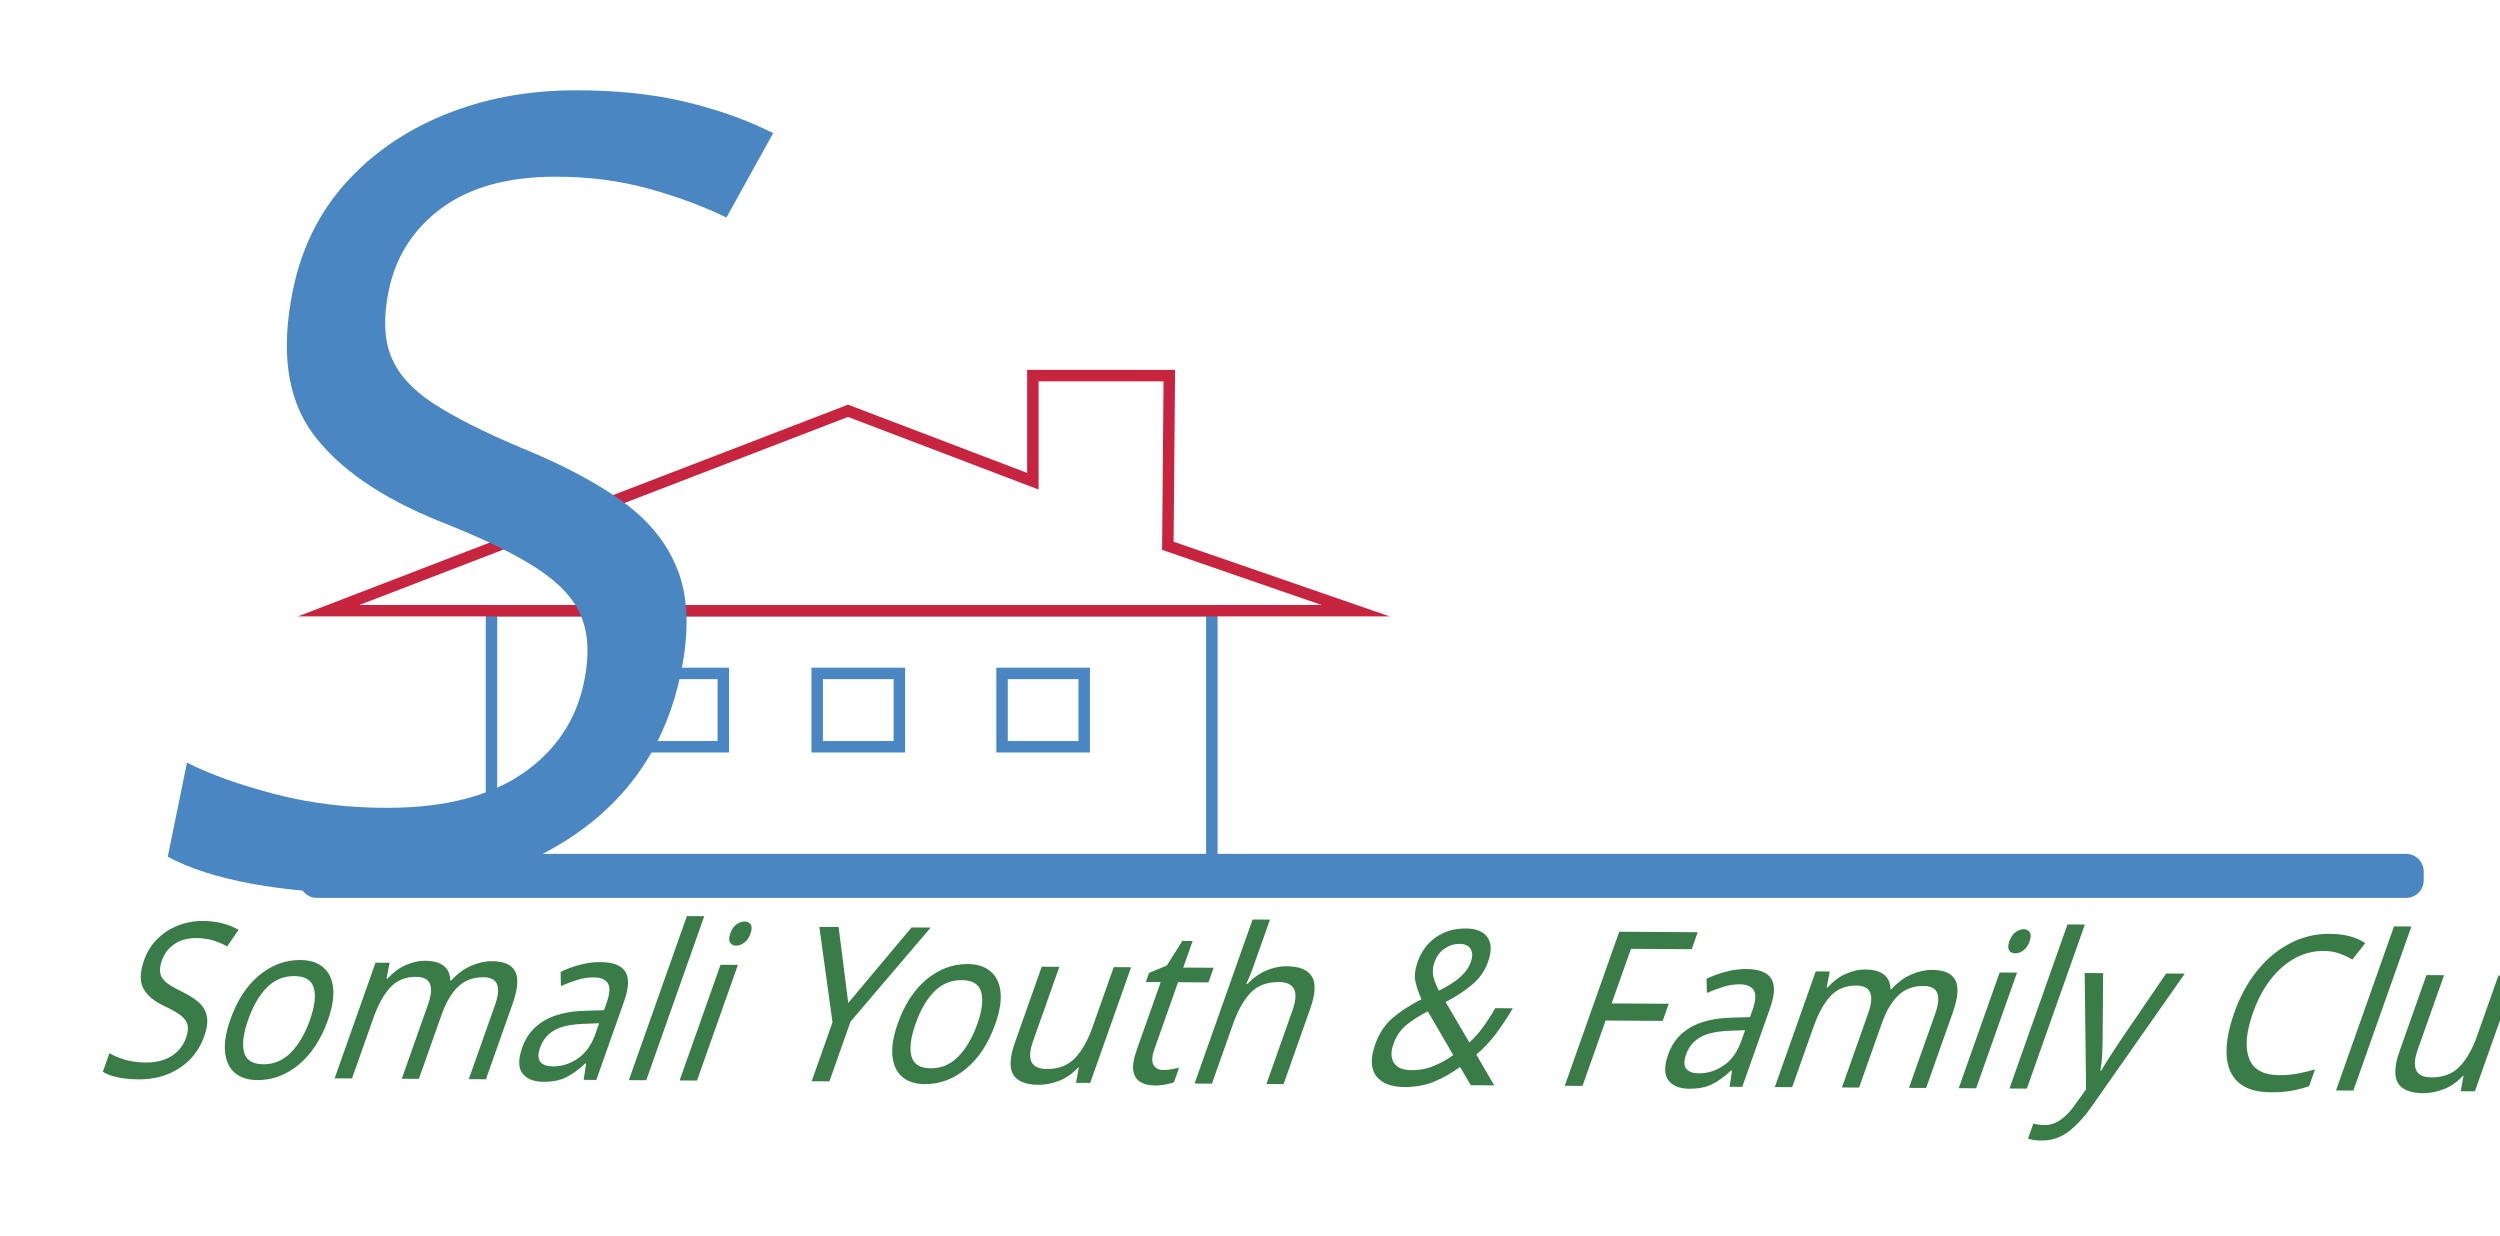
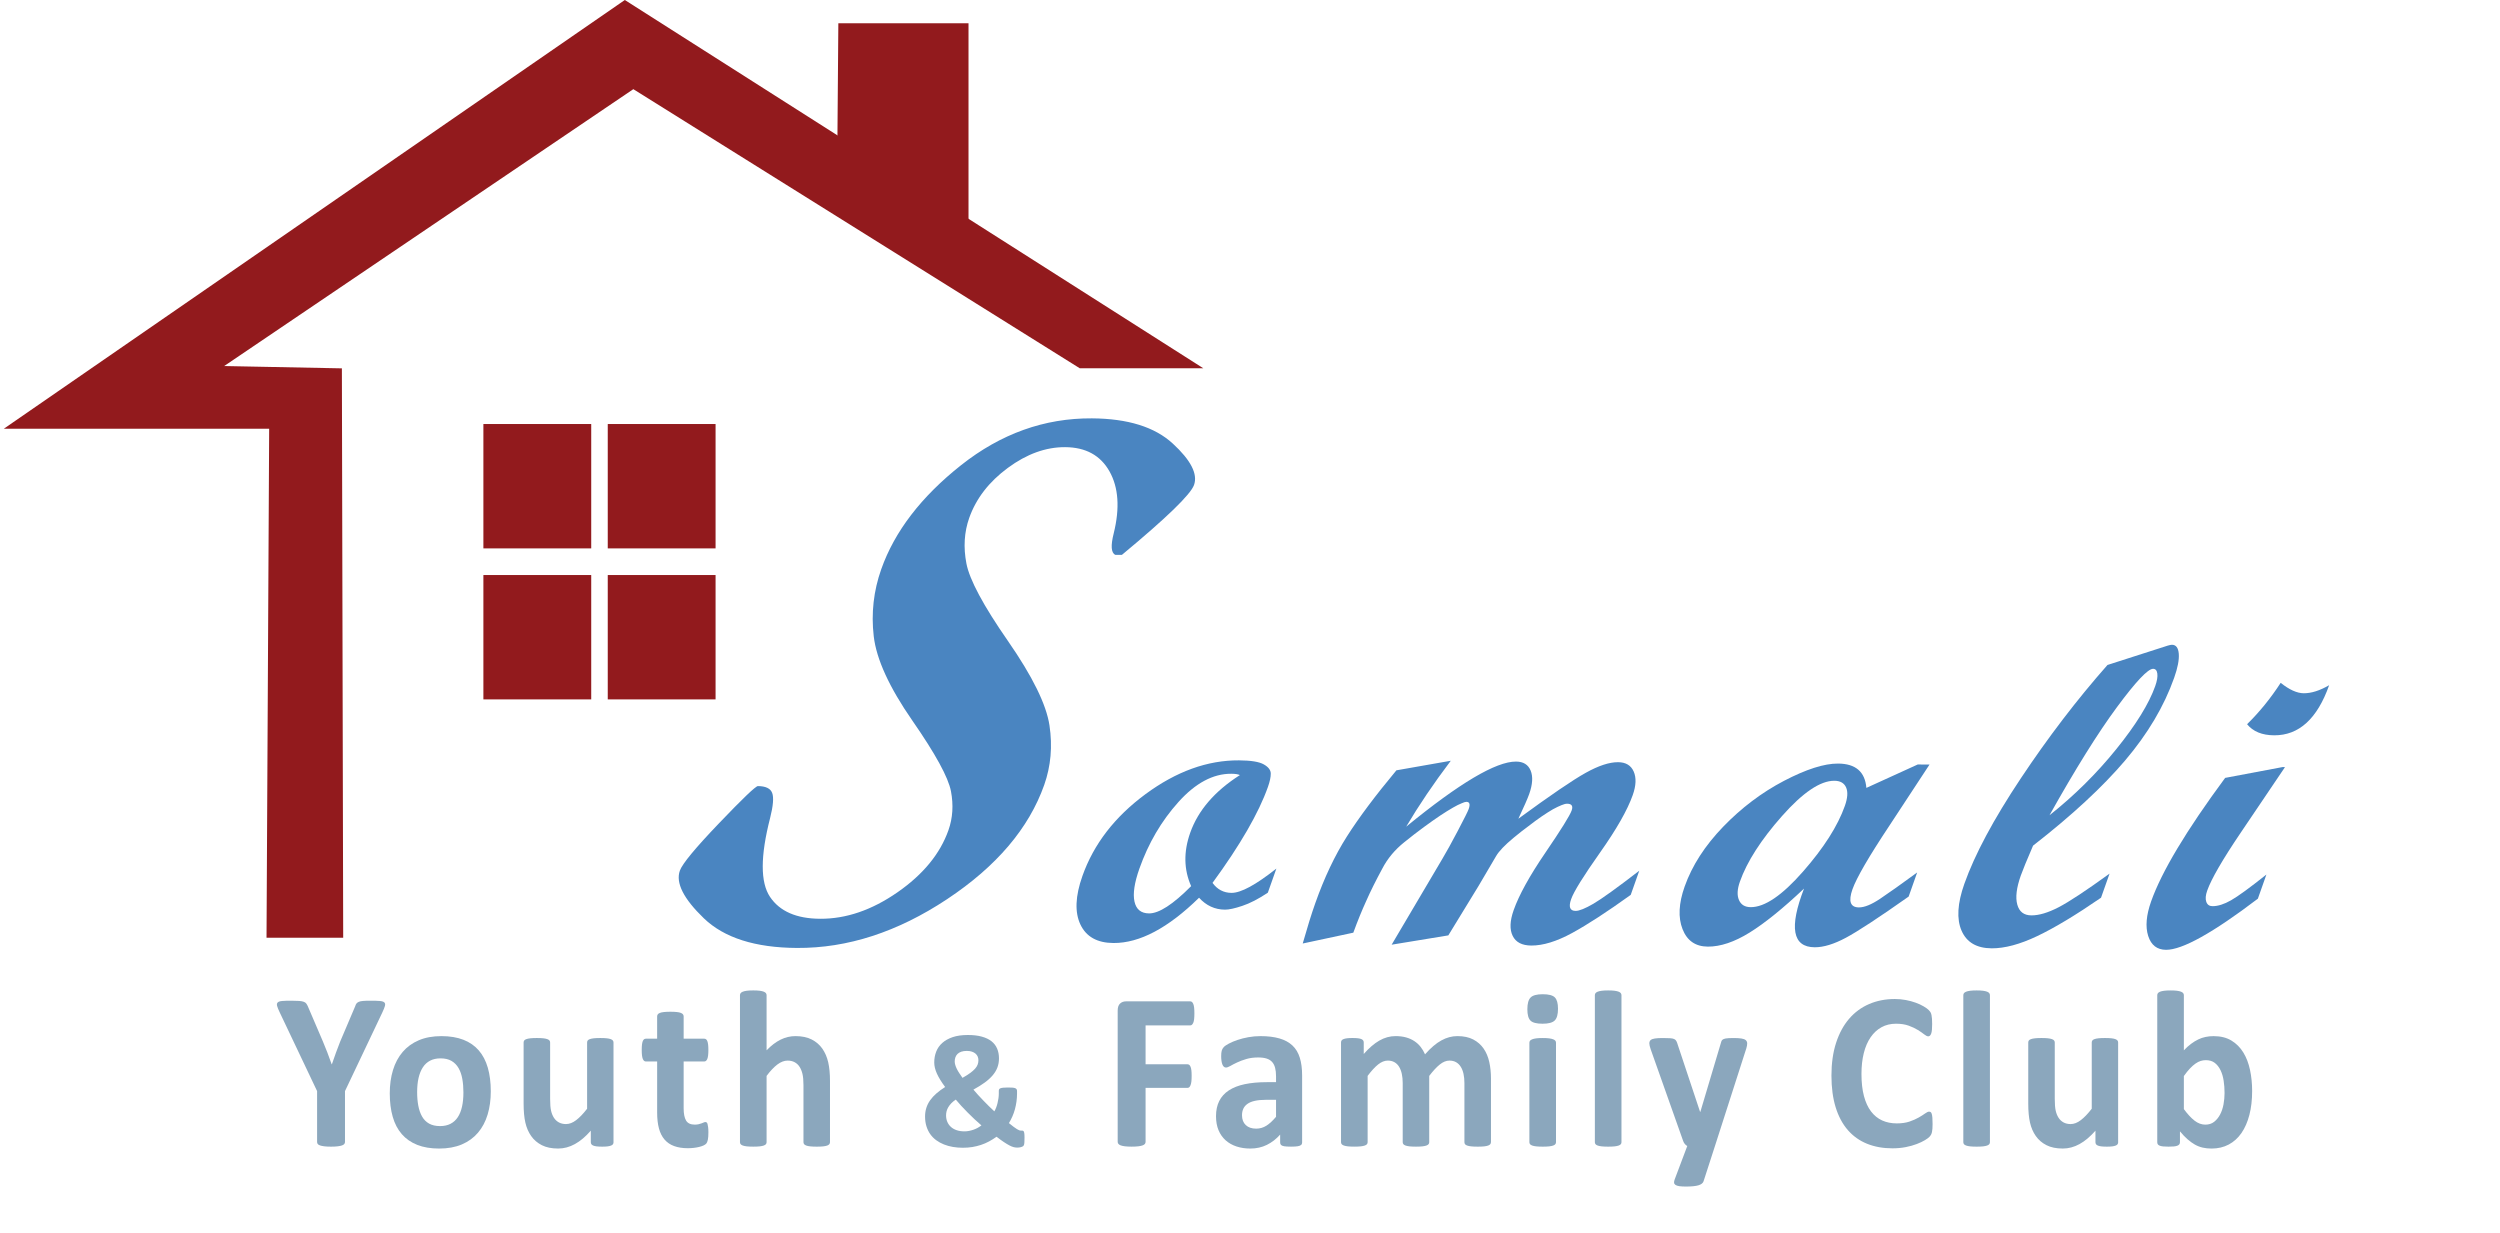
- <svg xmlns="http://www.w3.org/2000/svg" version="1.1" x="0px" y="0px" width="284px" height="140.333px" viewBox="0 0 284 140.333" enable-background="new 0 0 284 140.333" xml:space="preserve">
-   <g id="Layer_1">
-     <path fill="#4A86C2" d="M275.333,100c0,1.104-0.896,2-2,2H36c-1.104,0-2-0.896-2-2v-1c0-1.104,0.896-2,2-2h237.333   c1.104,0,2,0.896,2,2V100z" />
-     <line fill="none" x1="38.667" y1="69.375" x2="96.667" y2="47.333" />
-     <line fill="none" x1="96.667" y1="47.333" x2="118" y2="55.333" />
-     <line fill="none" x1="118" y1="55.333" x2="118" y2="42.667" />
-     <line fill="none" x1="118" y1="42.667" x2="130.667" y2="42.667" />
-     <line fill="none" x1="130.667" y1="42.667" x2="130.667" y2="60" />
-     <line fill="none" x1="130.667" y1="60" x2="155.334" y2="69.375" />
-     <line fill="none" x1="155.334" y1="69.375" x2="38.667" y2="69.375" />
+ <svg xmlns="http://www.w3.org/2000/svg" version="1.1" id="Layer_1" x="0px" y="0px" width="284px" height="140px" viewBox="0 0 284 140" enable-background="new 0 0 284 140" xml:space="preserve">
+   <g id="Layer_2_6_">
+     <g>
+       <g enable-background="new    ">
+         <path fill="#4A85C1" d="M135.642,55.091c-0.382,1.08-3.113,3.727-8.194,7.943l-0.75-0.004c-0.478-0.226-0.536-1.044-0.176-2.458     c0.703-2.854,0.543-5.194-0.481-7.018c-1.025-1.824-2.704-2.743-5.036-2.757c-2.195-0.013-4.365,0.771-6.51,2.352     c-2.146,1.581-3.609,3.479-4.393,5.691c-0.566,1.604-0.673,3.329-0.318,5.175s1.926,4.778,4.716,8.797     c2.79,4.02,4.363,7.217,4.72,9.592c0.357,2.375,0.158,4.629-0.596,6.762c-1.743,4.93-5.424,9.258-11.041,12.984     c-5.619,3.727-11.302,5.572-17.05,5.537c-4.749-0.027-8.275-1.154-10.58-3.373c-2.305-2.221-3.212-4.021-2.722-5.408     c0.274-0.775,1.758-2.57,4.451-5.385c2.691-2.814,4.164-4.221,4.414-4.221c0.889,0.006,1.43,0.268,1.624,0.781     c0.193,0.516,0.114,1.465-0.236,2.85c-1.11,4.324-1.116,7.307-0.013,8.951c1.103,1.645,3.001,2.475,5.695,2.49     c2.942,0.018,5.871-0.982,8.784-3.004s4.845-4.373,5.794-7.057c0.488-1.383,0.584-2.857,0.285-4.428     c-0.3-1.566-1.761-4.242-4.385-8.023c-2.623-3.781-4.086-6.979-4.388-9.588c-0.302-2.611-0.016-5.149,0.855-7.614     c1.519-4.292,4.539-8.229,9.062-11.81s9.476-5.355,14.864-5.323c4.083,0.025,7.148,0.98,9.194,2.867     C135.279,52.278,136.083,53.845,135.642,55.091z" />
+       </g>
+     </g>
  </g>
-   <g id="Layer_2">
-     <rect x="55.833" y="69.375" fill="none" stroke="#4A86C2" stroke-width="1.3" stroke-miterlimit="10" width="81.833" height="29.959" />
-     <text transform="matrix(0.8594 0.0052 -0.3334 0.9428 10.3345 122.333)" fill="#397C47" font-family="'ScriptMTBold'" font-size="26">Somali Youth &amp; Family Club</text>
-     <polygon fill="none" stroke="#C7243F" stroke-width="1.3" stroke-miterlimit="10" points="117.334,42.667 117.334,54.667    96.334,46.667 37.334,69.375 154,69.375 132.667,62 132.833,42.667  " />
-     <rect x="72.833" y="76.5" fill="none" stroke="#4A86C2" stroke-width="1.3" stroke-miterlimit="10" width="9.333" height="8.333" />
-     <rect x="92.833" y="76.5" fill="none" stroke="#4A86C2" stroke-width="1.3" stroke-miterlimit="10" width="9.333" height="8.333" />
-     <rect x="113.833" y="76.5" fill="none" stroke="#4A86C2" stroke-width="1.3" stroke-miterlimit="10" width="9.333" height="8.333" />
+   <g id="Layer_2_4_">
+     <g>
+       <g enable-background="new    ">
+         <path fill="#4A85C1" d="M144.027,101.408c-1.065,0.711-2.031,1.211-2.9,1.498c-0.867,0.291-1.524,0.434-1.971,0.43     c-1.146-0.006-2.129-0.457-2.943-1.354c-3.518,3.447-6.758,5.162-9.719,5.145c-1.848-0.012-3.1-0.711-3.758-2.1     s-0.583-3.227,0.226-5.512c1.28-3.621,3.669-6.721,7.168-9.301c3.497-2.58,7.037-3.859,10.62-3.838     c1.354,0.008,2.292,0.16,2.817,0.459c0.524,0.297,0.79,0.645,0.792,1.043c0.003,0.396-0.103,0.896-0.316,1.502     c-1.05,2.969-3.149,6.607-6.301,10.916c0.547,0.752,1.268,1.129,2.16,1.135c1.066,0.006,2.764-0.914,5.094-2.762L144.027,101.408     z M140.853,88.049c-0.204-0.098-0.53-0.146-0.976-0.15c-2.07-0.012-4.072,1.057-6.007,3.211     c-1.934,2.152-3.411,4.672-4.434,7.563c-0.567,1.604-0.754,2.852-0.559,3.744s0.747,1.34,1.654,1.346     c1.131,0.008,2.725-1.025,4.782-3.098c-0.834-1.883-0.869-3.902-0.105-6.063C136.107,92.061,137.988,89.877,140.853,88.049z" />
+         <path fill="#4A85C1" d="M185.25,101.658c-2.676,1.926-4.894,3.367-6.652,4.328c-1.76,0.959-3.309,1.436-4.646,1.428     c-1.051-0.006-1.756-0.373-2.112-1.1c-0.358-0.727-0.32-1.699,0.112-2.922c0.605-1.715,1.805-3.889,3.598-6.52     c1.791-2.629,2.789-4.23,2.99-4.803c0.18-0.508,0.008-0.764-0.518-0.766c-0.16-0.002-0.371,0.053-0.633,0.162     c-0.278,0.109-0.605,0.268-0.98,0.471c-0.382,0.221-0.803,0.49-1.266,0.805c-0.463,0.316-0.958,0.68-1.485,1.09     c-0.561,0.41-1.134,0.859-1.723,1.35c-0.992,0.822-1.65,1.51-1.974,2.064l-2,3.402l-3.432,5.613l-6.438,1.057l5.787-9.799     c0.428-0.715,1.005-1.76,1.732-3.141c0.727-1.379,1.139-2.205,1.234-2.475c0.191-0.539,0.103-0.811-0.264-0.813     c-0.111,0-0.29,0.053-0.536,0.164c-0.278,0.109-0.608,0.273-0.989,0.494c-0.439,0.252-0.922,0.553-1.442,0.898     c-0.564,0.379-1.182,0.813-1.849,1.303c-0.711,0.52-1.457,1.096-2.239,1.729c-1.067,0.854-1.899,1.85-2.493,2.992     c-0.738,1.363-1.347,2.586-1.822,3.664c-0.494,1.08-0.985,2.285-1.473,3.619l-5.748,1.23c0.518-1.828,0.992-3.352,1.425-4.574     c1.027-2.906,2.225-5.432,3.591-7.58c1.365-2.148,3.241-4.654,5.628-7.52l6.176-1.086c-1.951,2.582-3.64,5.078-5.065,7.488     c6.04-4.943,10.199-7.408,12.477-7.395c0.828,0.004,1.381,0.346,1.66,1.023c0.278,0.68,0.225,1.564-0.162,2.66     c-0.18,0.51-0.592,1.445-1.233,2.809c3.642-2.666,6.19-4.404,7.652-5.215c1.459-0.813,2.684-1.213,3.671-1.207     c0.876,0.004,1.469,0.357,1.779,1.061s0.274,1.594-0.107,2.672c-0.601,1.701-1.842,3.881-3.723,6.543     c-1.881,2.664-2.973,4.422-3.275,5.279c-0.313,0.889-0.146,1.334,0.507,1.338c0.413,0.002,1.087-0.27,2.02-0.813     s2.669-1.793,5.21-3.75L185.25,101.658z" />
+         <path fill="#4A85C1" d="M216.823,101.85c-3.401,2.398-5.78,3.959-7.137,4.682c-1.357,0.725-2.538,1.084-3.54,1.078     c-2.516-0.016-2.919-2.238-1.209-6.666c-2.396,2.26-4.457,3.926-6.185,4.998c-1.728,1.07-3.308,1.602-4.741,1.594     c-1.4-0.008-2.359-0.67-2.874-1.986c-0.517-1.316-0.437-2.926,0.236-4.832c0.843-2.381,2.302-4.648,4.379-6.801     c2.077-2.15,4.378-3.887,6.903-5.209c2.526-1.32,4.578-1.977,6.154-1.967c1.99,0.012,3.06,0.934,3.211,2.764l5.834-2.66     l1.34,0.008l-4.574,6.965c-2.326,3.504-3.72,5.906-4.181,7.207c-0.482,1.365-0.238,2.051,0.732,2.057     c0.621,0.004,1.422-0.322,2.401-0.975c0.981-0.656,2.388-1.654,4.218-2.994L216.823,101.85z M198.877,103.053     c1.592,0.01,3.57-1.334,5.938-4.033c2.366-2.697,3.955-5.191,4.763-7.477c0.314-0.889,0.361-1.584,0.14-2.088     c-0.221-0.502-0.665-0.756-1.334-0.76c-1.593-0.01-3.579,1.33-5.959,4.021c-2.379,2.691-3.971,5.172-4.773,7.441     c-0.303,0.857-0.338,1.555-0.104,2.088C197.78,102.781,198.223,103.049,198.877,103.053z" />
+         <path fill="#4A85C1" d="M238.677,101.98c-2.867,1.973-5.284,3.426-7.251,4.361c-1.965,0.936-3.689,1.396-5.17,1.389     c-1.703-0.01-2.845-0.678-3.421-2.002c-0.577-1.324-0.474-3.098,0.313-5.32c1.179-3.334,3.318-7.332,6.418-11.99     c3.101-4.66,6.382-8.953,9.844-12.877l6.859-2.203c0.213-0.061,0.367-0.092,0.463-0.092c0.462,0.002,0.721,0.344,0.777,1.018     c0.055,0.678-0.119,1.588-0.523,2.73c-1.146,3.24-3.003,6.371-5.572,9.395s-6.055,6.25-10.458,9.676     c-0.712,1.65-1.177,2.785-1.396,3.404c-0.488,1.381-0.621,2.479-0.397,3.291c0.223,0.813,0.756,1.223,1.6,1.227     c0.86,0.006,1.886-0.299,3.075-0.912c1.191-0.613,3.127-1.891,5.808-3.832L238.677,101.98z M232.822,92.615     c2.814-2.23,5.344-4.734,7.585-7.508c2.242-2.775,3.718-5.166,4.427-7.168c0.208-0.588,0.287-1.063,0.238-1.42     c-0.049-0.359-0.208-0.541-0.479-0.541c-0.59-0.004-1.963,1.453-4.12,4.371C238.316,83.27,235.766,87.359,232.822,92.615z" />
+         <path fill="#4A85C1" d="M256.494,102.09c-5.108,3.883-8.586,5.82-10.433,5.809c-1.02-0.006-1.694-0.531-2.027-1.576     s-0.222-2.352,0.334-3.924c1.196-3.383,3.999-8.059,8.408-14.031l6.514-1.227l0.286,0.002l-5.023,7.439     c-2.078,3.076-3.349,5.271-3.814,6.59c-0.186,0.523-0.221,0.949-0.104,1.275c0.115,0.328,0.349,0.492,0.698,0.494     c0.621,0.004,1.326-0.219,2.114-0.668c0.789-0.449,2.127-1.422,4.016-2.924L256.494,102.09z M264.59,77.84     c-1.348,3.813-3.432,5.709-6.25,5.691c-1.369-0.008-2.394-0.428-3.072-1.26c1.417-1.391,2.689-2.959,3.817-4.701     c0.982,0.785,1.856,1.18,2.62,1.184C262.565,78.76,263.526,78.455,264.59,77.84z" />
+       </g>
+     </g>
  </g>
-   <g id="LETTER_s">
-     <text transform="matrix(0.9455 -0.0036 -0.2 0.9798 12.3325 100.334)" fill="#4A86C2" font-family="'ScriptMTBold'" font-size="126.803">S</text>
+   <rect x="54.913" y="48.169" fill="#921A1D" width="12.25" height="14.128" />
+   <rect x="54.913" y="65.324" fill="#921A1D" width="12.25" height="14.127" />
+   <rect x="69.041" y="48.169" fill="#921A1D" width="12.248" height="14.128" />
+   <rect x="69.041" y="65.324" fill="#921A1D" width="12.248" height="14.127" />
+   <g>
+     <g>
+       <path fill="none" stroke="#9F1F21" stroke-miterlimit="10" d="M5.551,102.27" />
+     </g>
+   </g>
+   <g>
+     <g>
+       <path fill="none" stroke="#9F1F21" stroke-miterlimit="10" d="M47.261,57.352" />
+     </g>
+   </g>
+   <g>
+     <path fill="#8BA7BD" d="M39.191,123.949v5.777c0,0.084-0.026,0.16-0.078,0.229c-0.053,0.066-0.139,0.123-0.259,0.164   c-0.119,0.043-0.281,0.076-0.485,0.102s-0.459,0.039-0.763,0.039c-0.312,0-0.568-0.014-0.769-0.039   c-0.199-0.025-0.361-0.059-0.485-0.102c-0.124-0.041-0.21-0.098-0.259-0.164c-0.048-0.068-0.071-0.145-0.071-0.229v-5.777   L31.772,115c-0.151-0.314-0.25-0.557-0.294-0.73s-0.02-0.305,0.072-0.393c0.092-0.09,0.262-0.145,0.51-0.166   s0.593-0.031,1.032-0.031c0.368,0,0.662,0.008,0.883,0.025c0.22,0.016,0.394,0.049,0.522,0.096   c0.128,0.045,0.222,0.107,0.281,0.184c0.061,0.076,0.118,0.174,0.175,0.291l1.729,4.037c0.168,0.391,0.334,0.801,0.498,1.232   s0.33,0.885,0.498,1.357h0.023c0.152-0.457,0.309-0.9,0.469-1.332s0.315-0.842,0.468-1.232l1.705-4.012   c0.04-0.135,0.09-0.242,0.149-0.322c0.061-0.082,0.15-0.146,0.271-0.197s0.284-0.086,0.492-0.102   c0.208-0.018,0.484-0.025,0.828-0.025c0.456,0,0.811,0.01,1.063,0.031s0.424,0.076,0.516,0.166   c0.092,0.088,0.114,0.221,0.066,0.398s-0.145,0.42-0.288,0.725L39.191,123.949z" />
+     <path fill="#8BA7BD" d="M55.753,123.975c0,0.965-0.12,1.846-0.36,2.641c-0.24,0.797-0.604,1.482-1.092,2.057   c-0.488,0.576-1.101,1.02-1.837,1.334c-0.736,0.313-1.597,0.469-2.581,0.469c-0.952,0-1.78-0.139-2.484-0.418   s-1.289-0.686-1.753-1.219s-0.809-1.189-1.032-1.969c-0.224-0.777-0.336-1.666-0.336-2.666c0-0.965,0.122-1.846,0.366-2.646   c0.244-0.799,0.61-1.484,1.099-2.057c0.487-0.57,1.098-1.014,1.83-1.326c0.732-0.314,1.591-0.471,2.575-0.471   c0.96,0,1.792,0.139,2.496,0.414c0.704,0.273,1.286,0.678,1.747,1.211c0.46,0.533,0.802,1.189,1.026,1.969   C55.641,122.074,55.753,122.969,55.753,123.975z M52.644,124.102c0-0.559-0.042-1.072-0.126-1.541   c-0.084-0.471-0.226-0.879-0.426-1.227c-0.2-0.346-0.467-0.617-0.799-0.813c-0.332-0.193-0.75-0.291-1.254-0.291   c-0.448,0-0.84,0.086-1.177,0.26c-0.336,0.174-0.611,0.428-0.828,0.762c-0.216,0.334-0.378,0.736-0.486,1.207   c-0.107,0.469-0.161,1.004-0.161,1.605c0,0.559,0.043,1.072,0.132,1.543c0.088,0.469,0.229,0.877,0.426,1.225   c0.196,0.346,0.462,0.615,0.798,0.807c0.337,0.189,0.753,0.285,1.249,0.285c0.456,0,0.853-0.088,1.188-0.26   c0.336-0.174,0.612-0.426,0.828-0.756s0.376-0.73,0.479-1.199C52.592,125.238,52.644,124.703,52.644,124.102z" />
+     <path fill="#8BA7BD" d="M69.697,129.752c0,0.084-0.02,0.158-0.06,0.223c-0.04,0.063-0.11,0.115-0.21,0.158   c-0.101,0.041-0.232,0.074-0.396,0.096c-0.164,0.02-0.37,0.031-0.618,0.031c-0.264,0-0.478-0.012-0.642-0.031   c-0.164-0.021-0.294-0.055-0.391-0.096c-0.096-0.043-0.164-0.096-0.204-0.158c-0.04-0.064-0.06-0.139-0.06-0.223v-1.309   c-0.593,0.678-1.194,1.186-1.807,1.523c-0.612,0.34-1.247,0.508-1.902,0.508c-0.736,0-1.354-0.127-1.854-0.381   c-0.501-0.254-0.905-0.6-1.213-1.041c-0.308-0.439-0.528-0.949-0.66-1.529s-0.198-1.301-0.198-2.164v-6.932   c0-0.086,0.022-0.158,0.066-0.223c0.044-0.063,0.124-0.117,0.24-0.158c0.115-0.043,0.271-0.074,0.468-0.096   s0.438-0.031,0.727-0.031c0.296,0,0.54,0.01,0.732,0.031c0.191,0.021,0.346,0.053,0.462,0.096c0.115,0.041,0.198,0.096,0.246,0.158   c0.048,0.064,0.071,0.137,0.071,0.223v6.398c0,0.592,0.036,1.045,0.108,1.357c0.072,0.314,0.182,0.582,0.33,0.807   s0.336,0.398,0.564,0.521c0.228,0.121,0.494,0.184,0.798,0.184c0.385,0,0.771-0.148,1.158-0.445   c0.389-0.295,0.803-0.727,1.243-1.295v-7.527c0-0.086,0.021-0.158,0.065-0.223c0.044-0.063,0.124-0.117,0.24-0.158   c0.116-0.043,0.271-0.074,0.462-0.096c0.192-0.021,0.437-0.031,0.732-0.031s0.54,0.01,0.732,0.031   c0.191,0.021,0.344,0.053,0.456,0.096c0.112,0.041,0.192,0.096,0.24,0.158c0.048,0.064,0.071,0.137,0.071,0.223V129.752z" />
+     <path fill="#8BA7BD" d="M80.474,128.635c0,0.371-0.022,0.658-0.066,0.857c-0.044,0.197-0.102,0.338-0.174,0.418   s-0.179,0.152-0.318,0.217c-0.14,0.063-0.304,0.117-0.492,0.164c-0.188,0.047-0.392,0.082-0.612,0.107   c-0.22,0.025-0.442,0.039-0.666,0.039c-0.6,0-1.12-0.08-1.561-0.242c-0.44-0.16-0.804-0.408-1.092-0.742s-0.501-0.756-0.637-1.264   s-0.204-1.107-0.204-1.803v-5.801h-1.284c-0.152,0-0.269-0.1-0.348-0.299c-0.08-0.199-0.12-0.531-0.12-0.996   c0-0.246,0.01-0.453,0.029-0.623c0.021-0.168,0.051-0.303,0.091-0.398c0.04-0.098,0.09-0.168,0.149-0.211   c0.061-0.041,0.13-0.063,0.21-0.063h1.272v-2.527c0-0.084,0.022-0.16,0.066-0.229c0.044-0.066,0.124-0.125,0.24-0.17   c0.115-0.047,0.271-0.082,0.468-0.102c0.196-0.021,0.438-0.033,0.727-0.033c0.296,0,0.542,0.012,0.738,0.033   c0.195,0.02,0.35,0.055,0.462,0.102c0.112,0.045,0.192,0.104,0.24,0.17c0.048,0.068,0.071,0.145,0.071,0.229v2.527h2.329   c0.08,0,0.15,0.021,0.21,0.063c0.061,0.043,0.11,0.113,0.15,0.211c0.04,0.096,0.069,0.23,0.09,0.398   c0.02,0.17,0.03,0.377,0.03,0.623c0,0.465-0.04,0.797-0.12,0.996s-0.196,0.299-0.349,0.299h-2.341v5.318   c0,0.619,0.093,1.082,0.276,1.391c0.185,0.309,0.513,0.463,0.984,0.463c0.16,0,0.304-0.014,0.433-0.043   c0.128-0.031,0.241-0.064,0.342-0.102c0.1-0.039,0.184-0.072,0.252-0.102c0.068-0.031,0.13-0.045,0.187-0.045   c0.048,0,0.094,0.014,0.138,0.045c0.044,0.029,0.078,0.088,0.102,0.178c0.024,0.088,0.046,0.209,0.066,0.361   C80.463,128.203,80.474,128.396,80.474,128.635z" />
+     <path fill="#8BA7BD" d="M94.286,129.752c0,0.084-0.023,0.158-0.072,0.223c-0.048,0.063-0.128,0.115-0.239,0.158   c-0.112,0.041-0.267,0.074-0.463,0.096c-0.195,0.02-0.438,0.031-0.726,0.031c-0.296,0-0.542-0.012-0.738-0.031   c-0.196-0.021-0.351-0.055-0.462-0.096c-0.112-0.043-0.192-0.096-0.24-0.158c-0.048-0.064-0.072-0.139-0.072-0.223v-6.463   c0-0.549-0.038-0.98-0.114-1.295c-0.076-0.313-0.186-0.582-0.33-0.805c-0.144-0.225-0.33-0.398-0.558-0.521   c-0.229-0.123-0.494-0.184-0.799-0.184c-0.384,0-0.772,0.148-1.164,0.443c-0.393,0.297-0.801,0.729-1.225,1.295v7.529   c0,0.084-0.023,0.158-0.072,0.223c-0.048,0.063-0.13,0.115-0.245,0.158c-0.116,0.041-0.271,0.074-0.463,0.096   c-0.191,0.02-0.436,0.031-0.732,0.031c-0.296,0-0.54-0.012-0.731-0.031c-0.192-0.021-0.347-0.055-0.463-0.096   c-0.115-0.043-0.197-0.096-0.246-0.158c-0.048-0.064-0.071-0.139-0.071-0.223v-16.695c0-0.084,0.023-0.16,0.071-0.229   c0.049-0.066,0.131-0.125,0.246-0.17c0.116-0.047,0.271-0.084,0.463-0.109c0.191-0.025,0.436-0.037,0.731-0.037   c0.297,0,0.541,0.012,0.732,0.037c0.192,0.025,0.347,0.063,0.463,0.109c0.115,0.045,0.197,0.104,0.245,0.17   c0.049,0.068,0.072,0.145,0.072,0.229v6.26c0.521-0.543,1.051-0.945,1.591-1.213c0.54-0.266,1.103-0.4,1.687-0.4   c0.728,0,1.342,0.127,1.843,0.381c0.5,0.254,0.904,0.602,1.212,1.041c0.308,0.441,0.53,0.955,0.666,1.543s0.204,1.301,0.204,2.139   V129.752z" />
+     <path fill="#8BA7BD" d="M105.087,126.834c0-0.346,0.048-0.672,0.145-0.979s0.241-0.596,0.434-0.867   c0.193-0.273,0.432-0.533,0.715-0.779c0.284-0.248,0.613-0.488,0.987-0.725c-0.211-0.283-0.394-0.551-0.548-0.803   c-0.155-0.25-0.284-0.49-0.387-0.719c-0.102-0.229-0.178-0.445-0.228-0.654c-0.05-0.207-0.075-0.412-0.075-0.615   c0-0.434,0.073-0.84,0.22-1.221s0.374-0.709,0.685-0.988c0.31-0.277,0.704-0.5,1.184-0.664c0.479-0.162,1.056-0.244,1.729-0.244   c0.614,0,1.143,0.061,1.588,0.186c0.444,0.123,0.81,0.297,1.096,0.523c0.287,0.227,0.5,0.504,0.641,0.834   c0.141,0.332,0.211,0.705,0.211,1.119c0,0.371-0.061,0.715-0.18,1.029c-0.12,0.316-0.302,0.615-0.544,0.9   c-0.243,0.283-0.546,0.559-0.908,0.82c-0.362,0.264-0.787,0.527-1.271,0.793c0.157,0.191,0.334,0.395,0.53,0.607   c0.195,0.215,0.397,0.428,0.605,0.641c0.207,0.213,0.416,0.426,0.627,0.637c0.211,0.209,0.415,0.404,0.614,0.584   c0.075-0.125,0.145-0.266,0.206-0.428c0.062-0.16,0.114-0.33,0.157-0.51c0.044-0.18,0.079-0.361,0.105-0.547s0.04-0.369,0.04-0.547   v-0.289c0-0.068,0.012-0.127,0.035-0.176c0.022-0.049,0.071-0.09,0.145-0.121s0.178-0.053,0.315-0.068s0.314-0.023,0.531-0.023   c0.204,0,0.374,0.004,0.509,0.014c0.134,0.01,0.241,0.029,0.319,0.061c0.079,0.031,0.135,0.072,0.167,0.125   s0.049,0.119,0.049,0.199v0.297c0,0.297-0.021,0.598-0.062,0.9c-0.041,0.303-0.102,0.598-0.18,0.885   c-0.079,0.289-0.178,0.564-0.294,0.826c-0.117,0.264-0.246,0.51-0.387,0.738c0.205,0.166,0.382,0.307,0.531,0.418   s0.276,0.199,0.382,0.264c0.104,0.064,0.192,0.109,0.263,0.135c0.07,0.023,0.129,0.037,0.176,0.037c0.063,0,0.124,0,0.18,0   s0.101,0.021,0.136,0.064s0.062,0.121,0.079,0.232s0.026,0.275,0.026,0.492c0,0.229-0.005,0.408-0.014,0.537   c-0.009,0.131-0.023,0.227-0.044,0.287c-0.021,0.063-0.056,0.113-0.104,0.154c-0.05,0.039-0.134,0.076-0.25,0.111   c-0.117,0.033-0.258,0.051-0.422,0.051c-0.128,0-0.262-0.018-0.398-0.051c-0.138-0.035-0.297-0.1-0.479-0.195   c-0.181-0.096-0.392-0.223-0.631-0.381c-0.24-0.158-0.518-0.359-0.834-0.607c-0.274,0.197-0.559,0.375-0.851,0.533   c-0.293,0.158-0.598,0.289-0.917,0.395c-0.318,0.105-0.647,0.186-0.986,0.242c-0.34,0.055-0.702,0.082-1.088,0.082   c-0.38,0-0.752-0.031-1.114-0.092c-0.362-0.063-0.703-0.156-1.021-0.283c-0.319-0.127-0.61-0.287-0.873-0.479   s-0.488-0.418-0.676-0.682c-0.187-0.262-0.333-0.563-0.438-0.9C105.139,127.615,105.087,127.242,105.087,126.834z M107.473,126.705   c0,0.266,0.047,0.51,0.14,0.732c0.094,0.223,0.229,0.414,0.404,0.574c0.175,0.162,0.393,0.287,0.653,0.377   c0.26,0.09,0.56,0.135,0.899,0.135c0.175,0,0.349-0.018,0.521-0.053c0.173-0.033,0.342-0.08,0.509-0.139s0.324-0.129,0.474-0.213   s0.288-0.176,0.417-0.273c-0.264-0.223-0.528-0.459-0.794-0.711c-0.267-0.25-0.525-0.502-0.776-0.756   c-0.252-0.254-0.493-0.506-0.724-0.756c-0.231-0.25-0.438-0.486-0.618-0.709c-0.205,0.135-0.376,0.277-0.514,0.422   s-0.25,0.293-0.338,0.441s-0.152,0.299-0.192,0.453C107.493,126.385,107.473,126.543,107.473,126.705z M108.455,120.572   c0,0.129,0.021,0.264,0.062,0.402c0.04,0.141,0.098,0.285,0.171,0.438c0.073,0.15,0.165,0.313,0.276,0.482   c0.11,0.17,0.236,0.354,0.377,0.551c0.345-0.197,0.633-0.379,0.864-0.547c0.23-0.166,0.416-0.33,0.557-0.486   c0.141-0.158,0.24-0.316,0.299-0.475c0.058-0.156,0.087-0.318,0.087-0.486c0-0.148-0.026-0.287-0.078-0.418   c-0.053-0.129-0.135-0.242-0.246-0.338s-0.249-0.172-0.412-0.227c-0.164-0.057-0.356-0.084-0.579-0.084   c-0.246,0-0.455,0.029-0.627,0.088c-0.173,0.059-0.314,0.143-0.426,0.25c-0.111,0.109-0.192,0.236-0.245,0.381   S108.455,120.404,108.455,120.572z" />
+     <path fill="#8BA7BD" d="M135.683,115.127c0,0.254-0.011,0.467-0.03,0.641s-0.052,0.311-0.096,0.412s-0.095,0.178-0.15,0.229   s-0.12,0.076-0.192,0.076h-5.077v4.418h4.766c0.072,0,0.136,0.021,0.192,0.064c0.056,0.041,0.105,0.113,0.149,0.215   s0.076,0.238,0.097,0.406c0.02,0.17,0.029,0.381,0.029,0.635s-0.01,0.467-0.029,0.635c-0.021,0.17-0.053,0.309-0.097,0.42   c-0.044,0.109-0.094,0.188-0.149,0.234c-0.057,0.047-0.12,0.07-0.192,0.07h-4.766v6.119c0,0.092-0.023,0.174-0.072,0.24   c-0.048,0.068-0.134,0.125-0.258,0.172s-0.286,0.082-0.486,0.107s-0.456,0.039-0.768,0.039c-0.305,0-0.559-0.014-0.763-0.039   s-0.366-0.061-0.486-0.107s-0.206-0.104-0.258-0.172c-0.052-0.066-0.078-0.148-0.078-0.24v-14.893c0-0.371,0.09-0.641,0.271-0.805   c0.18-0.166,0.401-0.248,0.666-0.248h7.31c0.072,0,0.137,0.023,0.192,0.07c0.056,0.045,0.106,0.121,0.15,0.229   c0.044,0.105,0.076,0.246,0.096,0.424S135.683,114.873,135.683,115.127z" />
+     <path fill="#8BA7BD" d="M147.922,129.789c0,0.119-0.04,0.213-0.12,0.279c-0.08,0.068-0.206,0.117-0.378,0.146   s-0.426,0.045-0.762,0.045c-0.36,0-0.622-0.016-0.786-0.045s-0.28-0.078-0.349-0.146c-0.068-0.066-0.102-0.16-0.102-0.279v-0.9   c-0.44,0.498-0.942,0.889-1.507,1.168s-1.19,0.418-1.879,0.418c-0.567,0-1.09-0.078-1.566-0.234   c-0.476-0.156-0.888-0.389-1.236-0.697c-0.348-0.311-0.618-0.693-0.81-1.15c-0.192-0.457-0.288-0.99-0.288-1.6   c0-0.66,0.122-1.232,0.366-1.719c0.243-0.488,0.607-0.889,1.092-1.207c0.484-0.316,1.087-0.553,1.807-0.705   c0.721-0.152,1.557-0.229,2.509-0.229h1.044v-0.686c0-0.355-0.034-0.666-0.102-0.932c-0.068-0.268-0.181-0.49-0.336-0.668   c-0.156-0.178-0.364-0.309-0.624-0.393c-0.261-0.086-0.583-0.127-0.967-0.127c-0.504,0-0.954,0.059-1.351,0.178   c-0.396,0.117-0.746,0.25-1.05,0.393c-0.305,0.145-0.559,0.275-0.763,0.395c-0.204,0.117-0.37,0.178-0.498,0.178   c-0.088,0-0.166-0.029-0.234-0.09c-0.067-0.059-0.124-0.143-0.168-0.254c-0.044-0.109-0.078-0.244-0.102-0.406   c-0.024-0.16-0.036-0.338-0.036-0.533c0-0.262,0.02-0.469,0.06-0.621s0.116-0.291,0.229-0.412c0.112-0.123,0.308-0.26,0.588-0.406   c0.28-0.148,0.608-0.287,0.984-0.414s0.786-0.23,1.23-0.311s0.902-0.121,1.374-0.121c0.841,0,1.559,0.088,2.155,0.262   c0.596,0.172,1.086,0.439,1.471,0.799c0.384,0.359,0.664,0.822,0.84,1.391c0.176,0.566,0.264,1.24,0.264,2.018V129.789z    M144.957,124.939h-1.152c-0.488,0-0.904,0.039-1.248,0.115s-0.624,0.189-0.84,0.342c-0.217,0.152-0.375,0.338-0.475,0.553   c-0.1,0.217-0.15,0.463-0.15,0.742c0,0.475,0.143,0.848,0.427,1.117c0.284,0.271,0.678,0.406,1.183,0.406   c0.424,0,0.813-0.113,1.17-0.342c0.355-0.229,0.718-0.563,1.086-1.004V124.939z" />
+     <path fill="#8BA7BD" d="M169.37,129.752c0,0.084-0.024,0.158-0.072,0.223c-0.048,0.063-0.128,0.115-0.24,0.158   c-0.112,0.041-0.264,0.074-0.456,0.096c-0.192,0.02-0.437,0.031-0.732,0.031c-0.304,0-0.552-0.012-0.744-0.031   c-0.192-0.021-0.347-0.055-0.462-0.096c-0.116-0.043-0.196-0.096-0.24-0.158c-0.044-0.064-0.066-0.139-0.066-0.223v-6.717   c0-0.381-0.034-0.727-0.102-1.041c-0.068-0.313-0.172-0.582-0.313-0.805c-0.14-0.225-0.315-0.398-0.528-0.521   c-0.212-0.123-0.466-0.184-0.762-0.184c-0.36,0-0.725,0.148-1.093,0.443c-0.368,0.297-0.768,0.729-1.2,1.295v7.529   c0,0.084-0.023,0.158-0.071,0.223c-0.049,0.063-0.131,0.115-0.246,0.158c-0.116,0.041-0.271,0.074-0.463,0.096   c-0.191,0.02-0.432,0.031-0.72,0.031c-0.296,0-0.54-0.012-0.732-0.031c-0.192-0.021-0.347-0.055-0.462-0.096   c-0.116-0.043-0.198-0.096-0.246-0.158c-0.048-0.064-0.072-0.139-0.072-0.223v-6.717c0-0.381-0.034-0.727-0.102-1.041   c-0.068-0.313-0.171-0.582-0.307-0.805c-0.136-0.225-0.312-0.398-0.528-0.521c-0.216-0.123-0.468-0.184-0.756-0.184   c-0.368,0-0.736,0.148-1.104,0.443c-0.368,0.297-0.765,0.729-1.188,1.295v7.529c0,0.084-0.023,0.158-0.072,0.223   c-0.048,0.063-0.13,0.115-0.245,0.158c-0.116,0.041-0.271,0.074-0.463,0.096c-0.191,0.02-0.436,0.031-0.732,0.031   c-0.296,0-0.54-0.012-0.731-0.031c-0.192-0.021-0.347-0.055-0.463-0.096c-0.115-0.043-0.197-0.096-0.246-0.158   c-0.048-0.064-0.071-0.139-0.071-0.223v-11.324c0-0.086,0.02-0.158,0.06-0.223c0.04-0.063,0.112-0.117,0.216-0.158   c0.104-0.043,0.238-0.074,0.402-0.096s0.37-0.031,0.618-0.031c0.256,0,0.469,0.01,0.637,0.031s0.298,0.053,0.39,0.096   c0.092,0.041,0.158,0.096,0.198,0.158c0.04,0.064,0.06,0.137,0.06,0.223v1.307c0.593-0.676,1.183-1.184,1.771-1.523   c0.589-0.338,1.203-0.508,1.843-0.508c0.44,0,0.836,0.049,1.188,0.146s0.666,0.236,0.942,0.42c0.276,0.182,0.514,0.398,0.714,0.652   s0.368,0.537,0.505,0.852c0.319-0.365,0.634-0.678,0.941-0.939c0.309-0.264,0.612-0.477,0.913-0.641c0.3-0.166,0.6-0.289,0.9-0.369   c0.3-0.08,0.605-0.121,0.918-0.121c0.712,0,1.313,0.127,1.801,0.381c0.487,0.254,0.882,0.6,1.182,1.035   c0.301,0.436,0.515,0.945,0.643,1.529s0.192,1.203,0.192,1.854V129.752z" />
+     <path fill="#8BA7BD" d="M176.989,114.594c0,0.643-0.124,1.088-0.372,1.332c-0.248,0.246-0.708,0.369-1.381,0.369   c-0.68,0-1.139-0.119-1.374-0.355c-0.236-0.238-0.354-0.664-0.354-1.283c0-0.643,0.122-1.09,0.366-1.338   c0.244-0.25,0.706-0.375,1.387-0.375c0.672,0,1.128,0.121,1.368,0.361C176.869,113.547,176.989,113.975,176.989,114.594z    M176.761,129.752c0,0.084-0.023,0.158-0.072,0.223c-0.048,0.063-0.13,0.115-0.245,0.158c-0.116,0.041-0.271,0.074-0.463,0.096   c-0.191,0.02-0.436,0.031-0.732,0.031c-0.296,0-0.54-0.012-0.731-0.031c-0.192-0.021-0.347-0.055-0.463-0.096   c-0.115-0.043-0.197-0.096-0.246-0.158c-0.048-0.064-0.071-0.139-0.071-0.223v-11.299c0-0.086,0.023-0.158,0.071-0.223   c0.049-0.063,0.131-0.119,0.246-0.164c0.116-0.047,0.271-0.084,0.463-0.109c0.191-0.025,0.436-0.037,0.731-0.037   c0.297,0,0.541,0.012,0.732,0.037c0.192,0.025,0.347,0.063,0.463,0.109c0.115,0.045,0.197,0.102,0.245,0.164   c0.049,0.064,0.072,0.137,0.072,0.223V129.752z" />
+     <path fill="#8BA7BD" d="M184.199,129.752c0,0.084-0.023,0.158-0.072,0.223c-0.048,0.063-0.13,0.115-0.245,0.158   c-0.116,0.041-0.271,0.074-0.463,0.096c-0.191,0.02-0.436,0.031-0.732,0.031c-0.296,0-0.54-0.012-0.731-0.031   c-0.192-0.021-0.347-0.055-0.463-0.096c-0.115-0.043-0.197-0.096-0.246-0.158c-0.048-0.064-0.071-0.139-0.071-0.223v-16.695   c0-0.084,0.023-0.16,0.071-0.229c0.049-0.066,0.131-0.125,0.246-0.17c0.116-0.047,0.271-0.084,0.463-0.109   c0.191-0.025,0.436-0.037,0.731-0.037c0.297,0,0.541,0.012,0.732,0.037c0.192,0.025,0.347,0.063,0.463,0.109   c0.115,0.045,0.197,0.104,0.245,0.17c0.049,0.068,0.072,0.145,0.072,0.229V129.752z" />
+     <path fill="#8BA7BD" d="M194.82,130.184l-1.297,4.012c-0.072,0.211-0.269,0.363-0.588,0.457c-0.32,0.092-0.788,0.139-1.404,0.139   c-0.32,0-0.576-0.014-0.769-0.043c-0.192-0.031-0.336-0.08-0.433-0.146c-0.096-0.068-0.147-0.152-0.155-0.254   c-0.009-0.102,0.016-0.225,0.071-0.369l1.429-3.795c-0.104-0.051-0.198-0.129-0.282-0.234c-0.084-0.107-0.146-0.219-0.186-0.338   l-3.686-10.41c-0.104-0.295-0.156-0.521-0.156-0.678c0-0.158,0.049-0.279,0.145-0.369c0.096-0.088,0.258-0.15,0.486-0.184   c0.228-0.035,0.529-0.051,0.906-0.051c0.344,0,0.616,0.006,0.816,0.02c0.199,0.012,0.355,0.043,0.468,0.094   s0.196,0.129,0.252,0.236c0.056,0.105,0.112,0.256,0.168,0.449l2.521,7.58h0.036l2.305-7.732c0.048-0.219,0.11-0.365,0.187-0.438   s0.202-0.125,0.378-0.158c0.176-0.035,0.484-0.051,0.924-0.051c0.345,0,0.631,0.016,0.858,0.051   c0.229,0.033,0.396,0.098,0.505,0.189c0.107,0.094,0.161,0.219,0.161,0.375s-0.031,0.34-0.096,0.553L194.82,130.184z" />
+     <path fill="#8BA7BD" d="M219.541,127.695c0,0.211-0.006,0.391-0.018,0.539c-0.013,0.148-0.03,0.275-0.055,0.381   c-0.023,0.105-0.056,0.197-0.096,0.273s-0.104,0.162-0.192,0.26s-0.258,0.223-0.51,0.375s-0.561,0.299-0.924,0.438   c-0.364,0.141-0.78,0.256-1.249,0.35c-0.468,0.092-0.975,0.139-1.519,0.139c-1.064,0-2.024-0.174-2.881-0.52   c-0.856-0.348-1.584-0.865-2.185-1.555c-0.6-0.691-1.061-1.553-1.38-2.584c-0.32-1.033-0.48-2.234-0.48-3.605   c0-1.396,0.176-2.637,0.528-3.721c0.352-1.082,0.844-1.992,1.477-2.729c0.632-0.736,1.39-1.295,2.274-1.676   c0.884-0.381,1.858-0.572,2.923-0.572c0.433,0,0.848,0.039,1.248,0.115s0.771,0.176,1.11,0.299   c0.341,0.121,0.646,0.264,0.919,0.424c0.271,0.162,0.462,0.299,0.569,0.414c0.108,0.113,0.183,0.209,0.223,0.285   s0.072,0.174,0.096,0.291c0.024,0.119,0.042,0.258,0.055,0.42c0.012,0.16,0.018,0.359,0.018,0.596c0,0.254-0.008,0.471-0.024,0.648   c-0.016,0.178-0.044,0.32-0.084,0.432c-0.04,0.109-0.088,0.189-0.144,0.24c-0.057,0.051-0.12,0.076-0.192,0.076   c-0.12,0-0.272-0.074-0.456-0.221c-0.185-0.148-0.422-0.314-0.714-0.496s-0.641-0.348-1.045-0.494   c-0.404-0.148-0.886-0.223-1.446-0.223c-0.616,0-1.166,0.133-1.65,0.4c-0.484,0.266-0.896,0.646-1.236,1.143   c-0.34,0.494-0.599,1.094-0.774,1.795c-0.176,0.703-0.264,1.494-0.264,2.375c0,0.965,0.094,1.801,0.282,2.508   c0.188,0.705,0.456,1.287,0.804,1.744c0.349,0.457,0.769,0.799,1.261,1.023c0.492,0.223,1.046,0.336,1.662,0.336   c0.561,0,1.045-0.07,1.453-0.209c0.407-0.141,0.758-0.295,1.05-0.465c0.292-0.168,0.532-0.32,0.721-0.457   c0.188-0.135,0.334-0.203,0.438-0.203c0.08,0,0.145,0.018,0.192,0.051c0.048,0.035,0.088,0.102,0.12,0.203   c0.031,0.102,0.056,0.244,0.072,0.426C219.533,127.146,219.541,127.391,219.541,127.695z" />
+     <path fill="#8BA7BD" d="M226.056,129.752c0,0.084-0.023,0.158-0.072,0.223c-0.048,0.063-0.13,0.115-0.245,0.158   c-0.116,0.041-0.271,0.074-0.463,0.096c-0.191,0.02-0.436,0.031-0.732,0.031c-0.296,0-0.54-0.012-0.731-0.031   c-0.192-0.021-0.347-0.055-0.463-0.096c-0.115-0.043-0.197-0.096-0.246-0.158c-0.048-0.064-0.071-0.139-0.071-0.223v-16.695   c0-0.084,0.023-0.16,0.071-0.229c0.049-0.066,0.131-0.125,0.246-0.17c0.116-0.047,0.271-0.084,0.463-0.109   c0.191-0.025,0.436-0.037,0.731-0.037c0.297,0,0.541,0.012,0.732,0.037c0.192,0.025,0.347,0.063,0.463,0.109   c0.115,0.045,0.197,0.104,0.245,0.17c0.049,0.068,0.072,0.145,0.072,0.229V129.752z" />
+     <path fill="#8BA7BD" d="M240.624,129.752c0,0.084-0.02,0.158-0.06,0.223c-0.04,0.063-0.11,0.115-0.21,0.158   c-0.101,0.041-0.232,0.074-0.396,0.096c-0.164,0.02-0.37,0.031-0.618,0.031c-0.264,0-0.478-0.012-0.642-0.031   c-0.164-0.021-0.294-0.055-0.391-0.096c-0.096-0.043-0.164-0.096-0.204-0.158c-0.04-0.064-0.06-0.139-0.06-0.223v-1.309   c-0.593,0.678-1.194,1.186-1.807,1.523c-0.612,0.34-1.247,0.508-1.902,0.508c-0.736,0-1.354-0.127-1.854-0.381   c-0.501-0.254-0.905-0.6-1.213-1.041c-0.308-0.439-0.528-0.949-0.66-1.529s-0.198-1.301-0.198-2.164v-6.932   c0-0.086,0.022-0.158,0.066-0.223c0.044-0.063,0.124-0.117,0.24-0.158c0.115-0.043,0.271-0.074,0.468-0.096   s0.438-0.031,0.727-0.031c0.296,0,0.54,0.01,0.732,0.031c0.191,0.021,0.346,0.053,0.462,0.096c0.115,0.041,0.198,0.096,0.246,0.158   c0.048,0.064,0.071,0.137,0.071,0.223v6.398c0,0.592,0.036,1.045,0.108,1.357c0.072,0.314,0.182,0.582,0.33,0.807   s0.336,0.398,0.564,0.521c0.228,0.121,0.494,0.184,0.798,0.184c0.385,0,0.771-0.148,1.158-0.445   c0.389-0.295,0.803-0.727,1.243-1.295v-7.527c0-0.086,0.021-0.158,0.065-0.223c0.044-0.063,0.124-0.117,0.24-0.158   c0.116-0.043,0.271-0.074,0.462-0.096c0.192-0.021,0.437-0.031,0.732-0.031s0.54,0.01,0.732,0.031   c0.191,0.021,0.344,0.053,0.456,0.096c0.112,0.041,0.192,0.096,0.24,0.158c0.048,0.064,0.071,0.137,0.071,0.223V129.752z" />
+     <path fill="#8BA7BD" d="M255.843,123.938c0,1.006-0.104,1.912-0.313,2.717c-0.208,0.803-0.508,1.488-0.9,2.057   c-0.392,0.566-0.874,1.002-1.446,1.307s-1.223,0.457-1.95,0.457c-0.36,0-0.696-0.035-1.009-0.107   c-0.312-0.072-0.61-0.188-0.895-0.35c-0.284-0.16-0.563-0.363-0.84-0.609c-0.276-0.244-0.559-0.541-0.847-0.889v1.232   c0,0.092-0.021,0.172-0.065,0.234c-0.044,0.064-0.116,0.117-0.216,0.158c-0.101,0.043-0.234,0.072-0.402,0.09   c-0.168,0.016-0.372,0.025-0.612,0.025c-0.248,0-0.454-0.01-0.618-0.025c-0.164-0.018-0.296-0.047-0.396-0.09   c-0.1-0.041-0.17-0.094-0.21-0.158c-0.04-0.063-0.06-0.143-0.06-0.234v-16.695c0-0.084,0.023-0.16,0.071-0.229   c0.049-0.066,0.131-0.125,0.246-0.17c0.116-0.047,0.271-0.084,0.463-0.109c0.191-0.025,0.436-0.037,0.731-0.037   c0.297,0,0.541,0.012,0.732,0.037c0.192,0.025,0.347,0.063,0.463,0.109c0.115,0.045,0.197,0.104,0.245,0.17   c0.049,0.068,0.072,0.145,0.072,0.229v6.26c0.272-0.289,0.544-0.533,0.816-0.736s0.544-0.371,0.816-0.502   c0.271-0.131,0.552-0.227,0.84-0.285c0.288-0.061,0.593-0.09,0.912-0.09c0.793,0,1.465,0.168,2.017,0.502   c0.553,0.334,1.003,0.785,1.351,1.352c0.349,0.568,0.603,1.23,0.763,1.988C255.763,122.301,255.843,123.1,255.843,123.938z    M252.71,124.166c0-0.482-0.034-0.949-0.103-1.396c-0.068-0.449-0.186-0.848-0.354-1.193c-0.168-0.348-0.386-0.625-0.653-0.832   c-0.269-0.207-0.606-0.311-1.015-0.311c-0.2,0-0.396,0.029-0.588,0.088c-0.192,0.061-0.391,0.162-0.595,0.305   c-0.204,0.145-0.414,0.33-0.63,0.559s-0.444,0.512-0.685,0.852v3.758c0.424,0.574,0.83,1.014,1.219,1.314   c0.388,0.299,0.794,0.449,1.218,0.449c0.393,0,0.725-0.105,0.997-0.316c0.271-0.213,0.498-0.486,0.678-0.826   c0.18-0.338,0.311-0.723,0.391-1.154C252.669,125.029,252.71,124.598,252.71,124.166z" />
+   </g>
+   <g>
+     <polygon fill="#921A1D" points="0.436,48.703 70.979,0 136.694,41.834 122.658,41.834 71.946,10.129 25.465,41.582 38.838,41.845    38.987,106.523 30.277,106.523 30.577,48.703  " />
+     <polygon fill="#921A1D" points="95.236,2.646 110.023,2.645 110.023,27.295 95.109,18.548  " />
  </g>
</svg>
